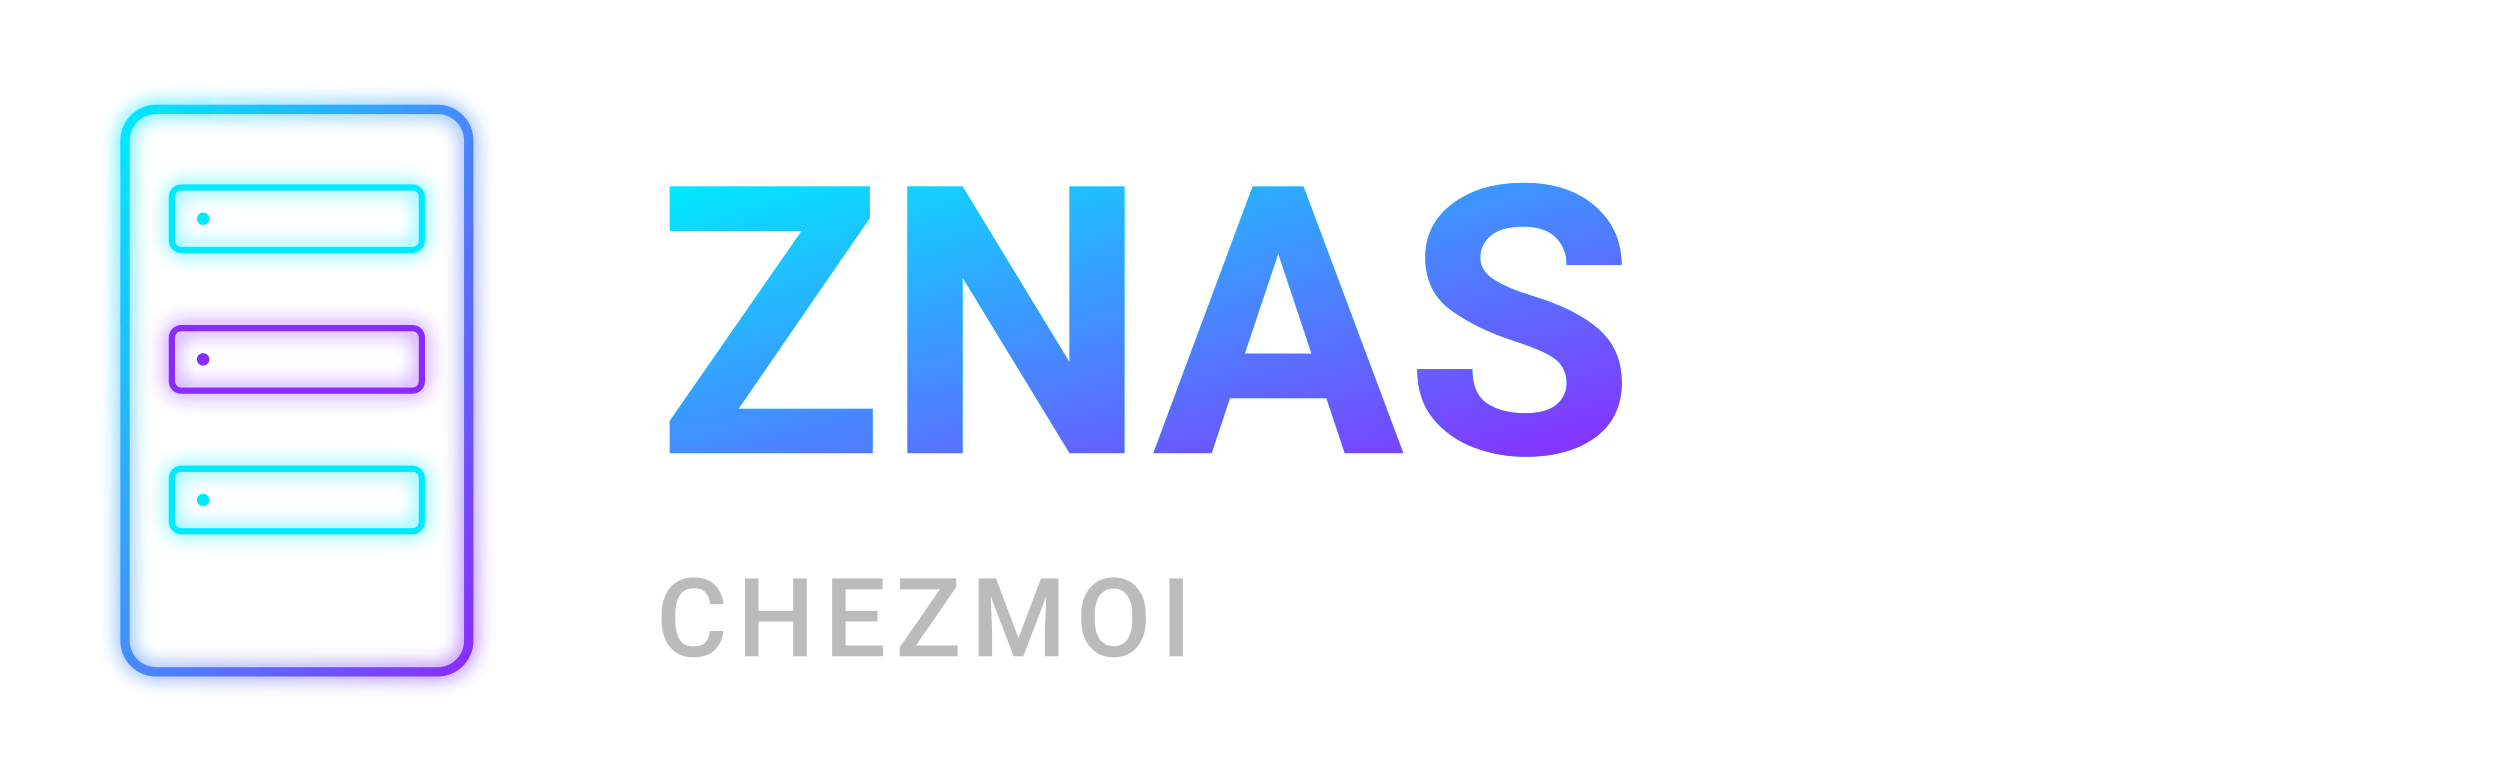
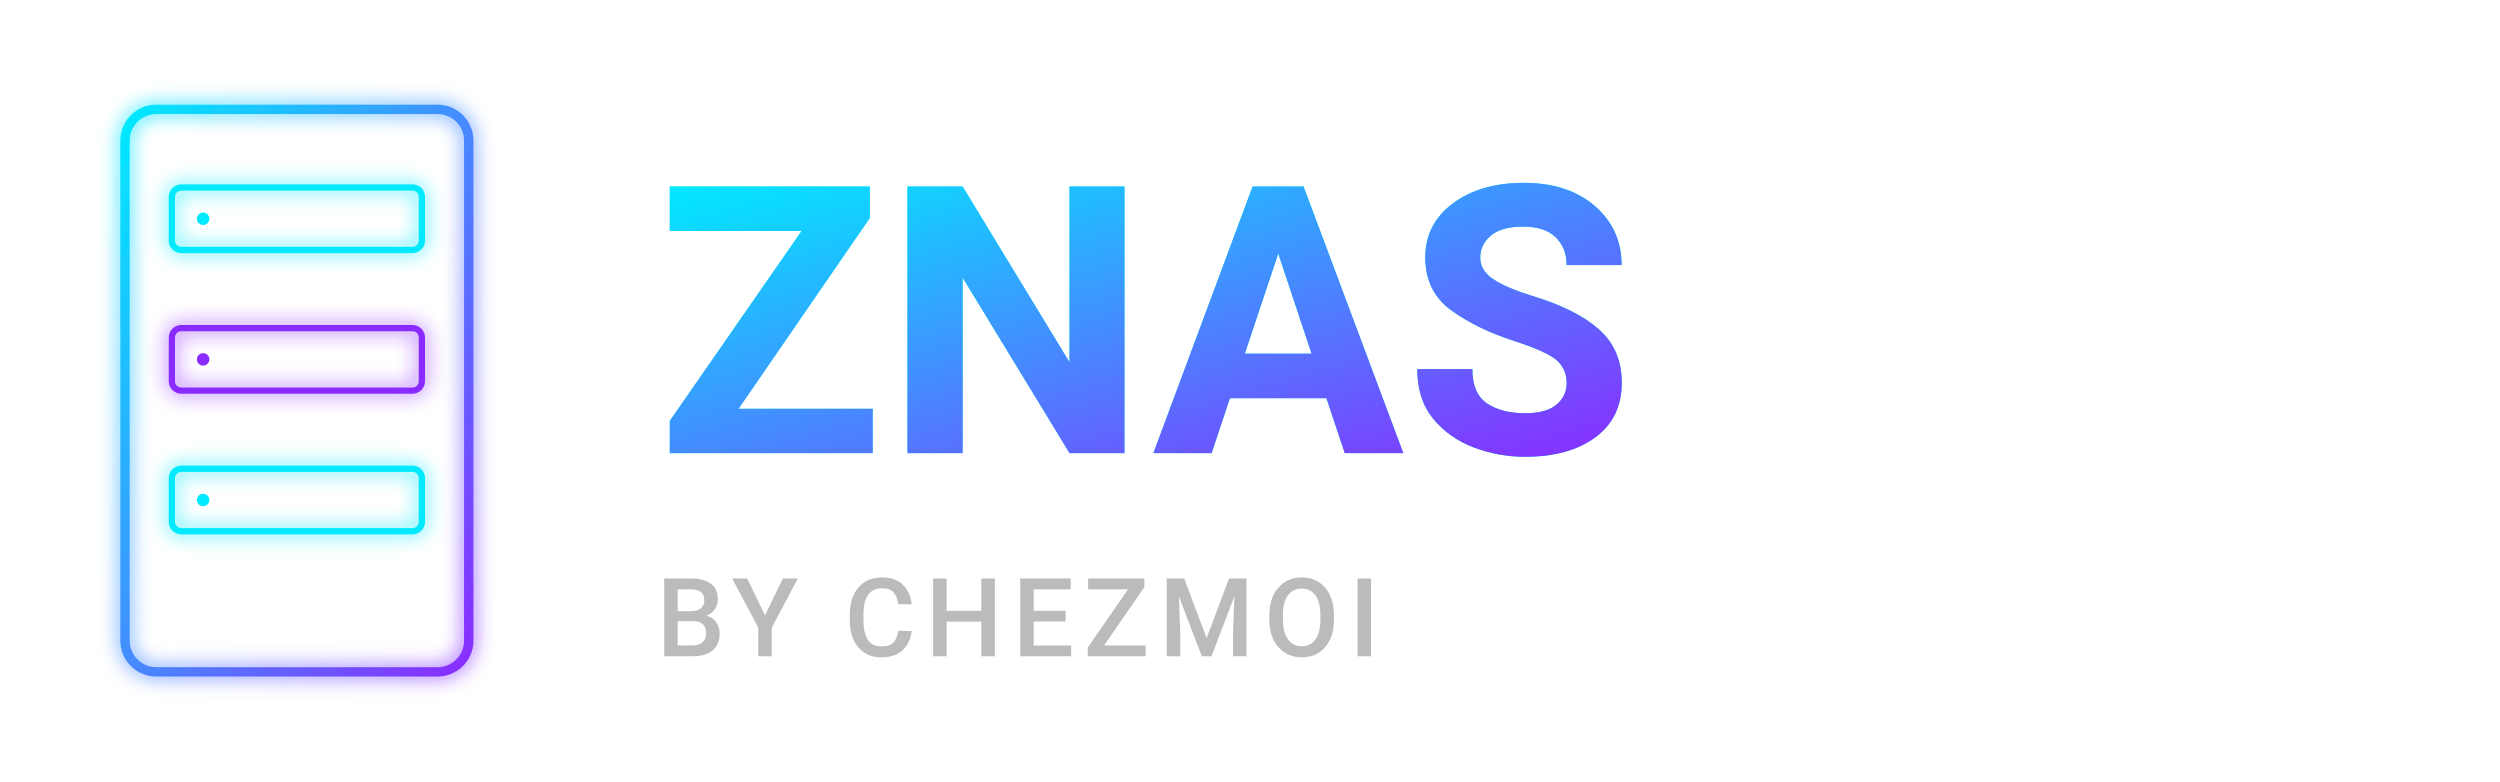
<svg xmlns="http://www.w3.org/2000/svg" viewBox="0 0 1600 500">
  <defs>
    <filter id="glowCyan" x="-50%" y="-50%" width="200%" height="200%">
      <feGaussianBlur stdDeviation="6" result="blur" />
      <feMerge>
        <feMergeNode in="blur" />
        <feMergeNode in="SourceGraphic" />
      </feMerge>
    </filter>
    <filter id="glowViolet" x="-50%" y="-50%" width="200%" height="200%">
      <feGaussianBlur stdDeviation="6" result="blur" />
      <feMerge>
        <feMergeNode in="blur" />
        <feMergeNode in="SourceGraphic" />
      </feMerge>
    </filter>
    <linearGradient id="neonGradient" x1="0%" y1="0%" x2="100%" y2="100%">
      <stop offset="0%" stop-color="#00eaff" />
      <stop offset="100%" stop-color="#8a2cff" />
    </linearGradient>
  </defs>
  <g transform="translate(80,70)">
    <rect x="0" y="0" width="220" height="360" rx="20" fill="none" stroke="url(#neonGradient)" stroke-width="6" filter="url(#glowCyan)" />
    <rect x="30" y="50" width="160" height="40" rx="6" fill="none" stroke="#00eaff" stroke-width="4" filter="url(#glowCyan)" />
    <rect x="30" y="140" width="160" height="40" rx="6" fill="none" stroke="#8a2cff" stroke-width="4" filter="url(#glowViolet)" />
    <rect x="30" y="230" width="160" height="40" rx="6" fill="none" stroke="#00eaff" stroke-width="4" filter="url(#glowCyan)" />
    <circle cx="50" cy="70" r="4" fill="#00eaff" />
    <circle cx="50" cy="160" r="4" fill="#8a2cff" />
    <circle cx="50" cy="250" r="4" fill="#00eaff" />
  </g>
  <g font-family="Segoe UI, Roboto, Arial, sans-serif">
    <text x="420" y="290" font-size="240" font-weight="700" fill="#00eaff">
      ZNAS
    </text>
    <text x="420" y="290" font-size="240" font-weight="700" fill="url(#neonGradient)">
      ZNAS
    </text>
    <text x="420" y="420" font-size="70" font-weight="500" fill="#bbbbbb" letter-spacing="6">
-       CHEZMOI
+       BY CHEZMOI
    </text>
  </g>
</svg>
